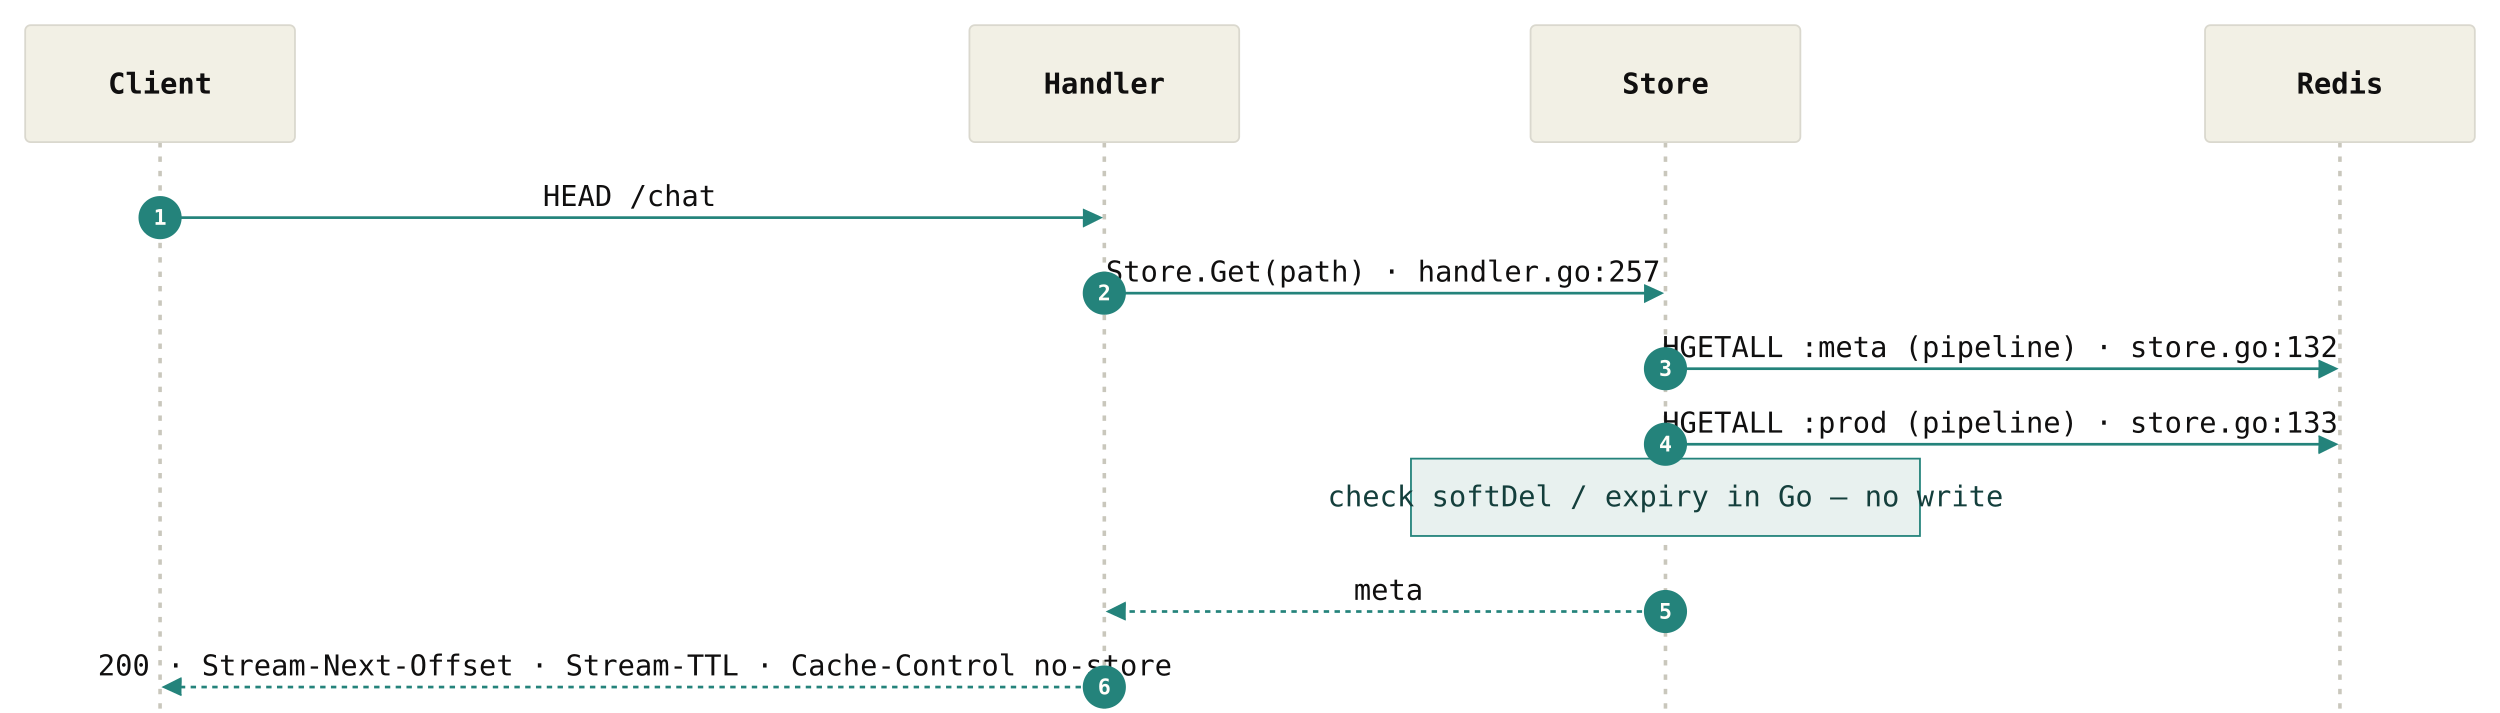
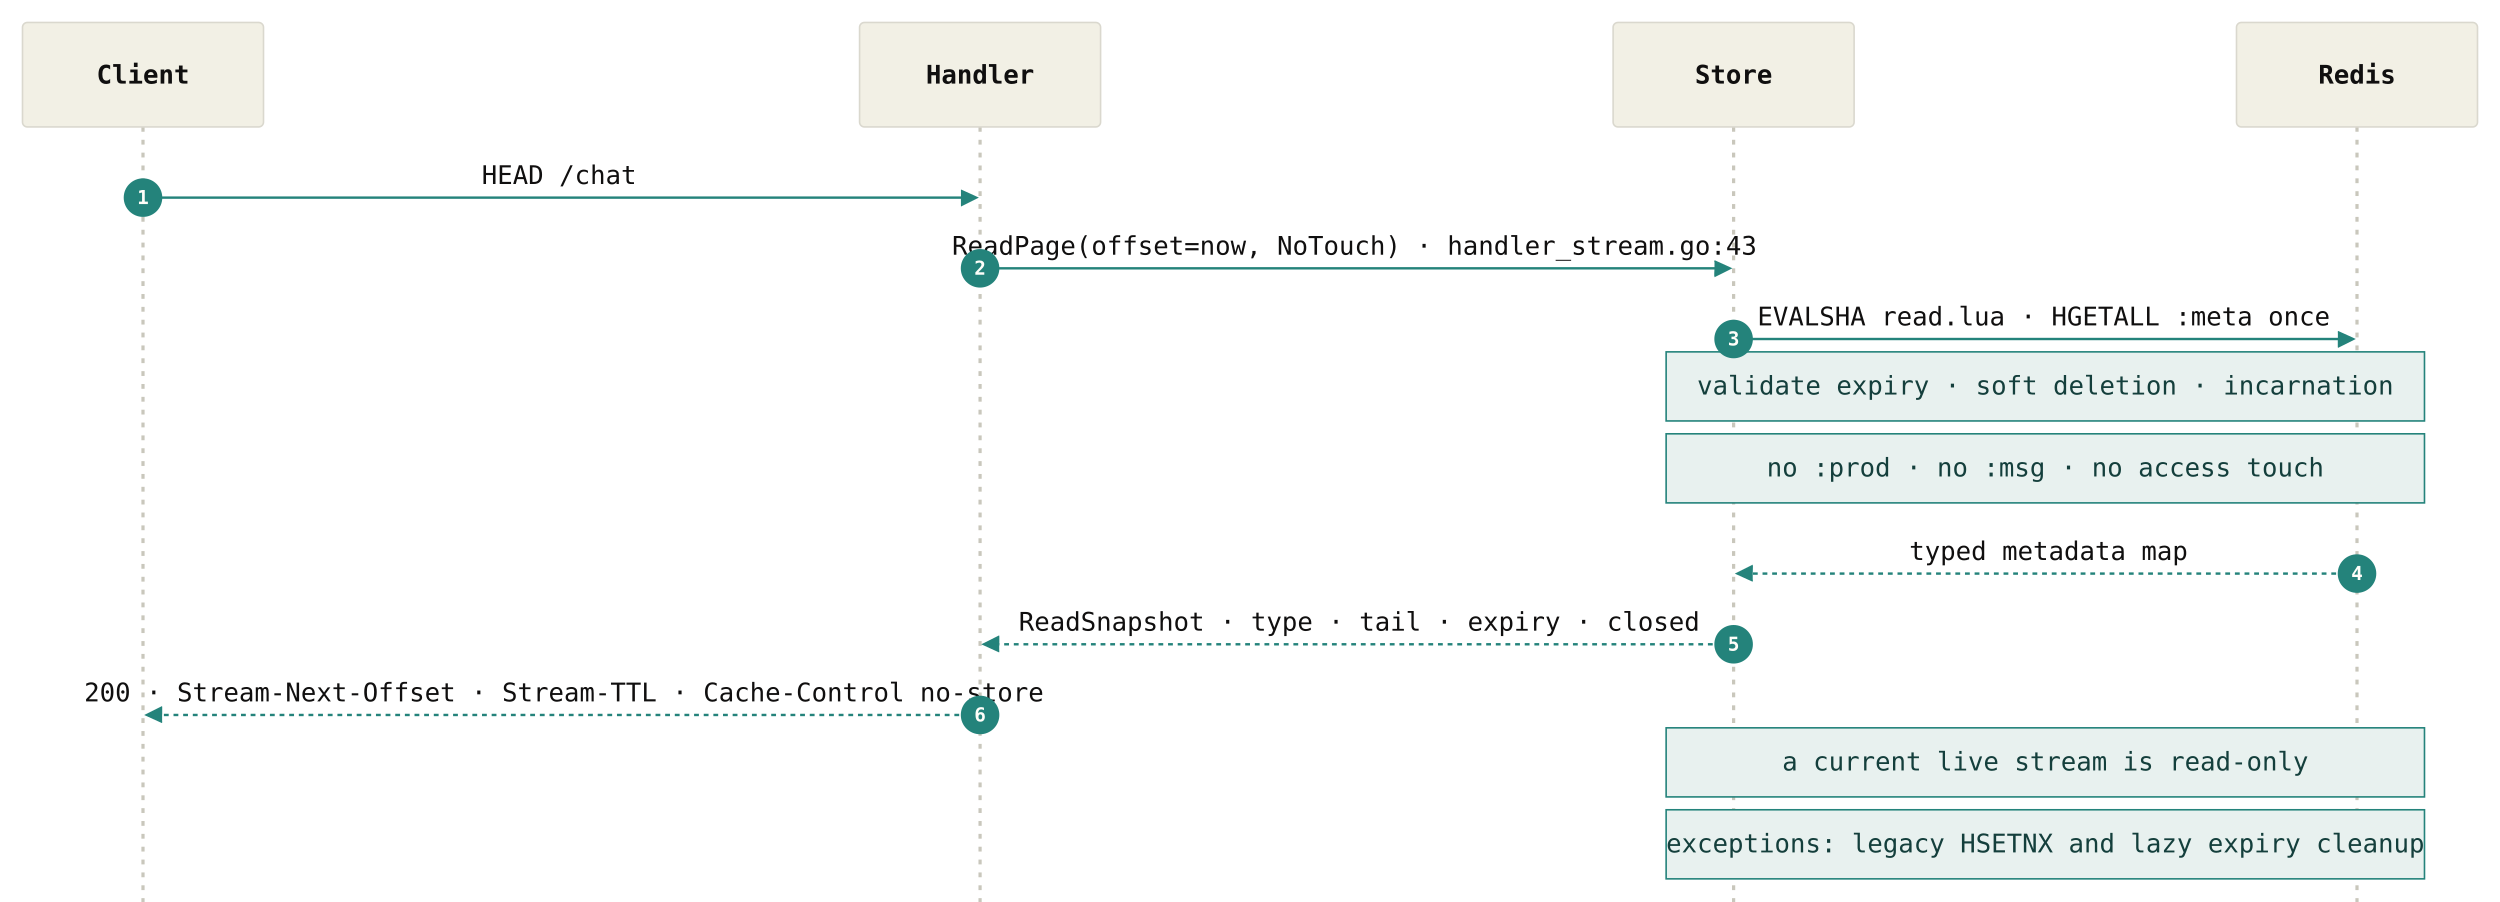
- <svg xmlns="http://www.w3.org/2000/svg" id="my-svg" width="100%" style="max-width: 1390px; background-color: transparent;" viewBox="-14 -14 1390 396" role="graphics-document document" aria-roledescription="sequence">
+ <svg xmlns="http://www.w3.org/2000/svg" id="my-svg" width="100%" style="max-width: 1556px; background-color: transparent;" viewBox="-14 -14 1556 561" role="graphics-document document" aria-roledescription="sequence">
  <g>
-     <line id="actor3" x1="1287" y1="65" x2="1287" y2="2000" class="actor-line 200" stroke-width="0.5px" stroke="#999" name="R" data-et="life-line" data-id="R" />
+     <line id="actor3" x1="1453" y1="65" x2="1453" y2="2000" class="actor-line 200" stroke-width="0.5px" stroke="#999" name="R" data-et="life-line" data-id="R" />
    <g id="root-3" data-et="participant" data-type="participant" data-id="R">
-       <rect x="1212" y="0" fill="#eaeaea" stroke="#666" width="150" height="65" name="R" rx="3" ry="3" class="actor actor-top" />
-       <text x="1287" y="32.5" dominant-baseline="central" alignment-baseline="central" class="actor actor-box" style="text-anchor: middle; font-size: 16px; font-weight: 700;">
-         <tspan x="1287" dy="0">Redis</tspan>
+       <rect x="1378" y="0" fill="#eaeaea" stroke="#666" width="150" height="65" name="R" rx="3" ry="3" class="actor actor-top" />
+       <text x="1453" y="32.5" dominant-baseline="central" alignment-baseline="central" class="actor actor-box" style="text-anchor: middle; font-size: 16px; font-weight: 700;">
+         <tspan x="1453" dy="0">Redis</tspan>
      </text>
    </g>
  </g>
  <g>
-     <line id="actor2" x1="912" y1="65" x2="912" y2="2000" class="actor-line 200" stroke-width="0.5px" stroke="#999" name="S" data-et="life-line" data-id="S" />
+     <line id="actor2" x1="1065" y1="65" x2="1065" y2="2000" class="actor-line 200" stroke-width="0.5px" stroke="#999" name="S" data-et="life-line" data-id="S" />
    <g id="root-2" data-et="participant" data-type="participant" data-id="S">
-       <rect x="837" y="0" fill="#eaeaea" stroke="#666" width="150" height="65" name="S" rx="3" ry="3" class="actor actor-top" />
-       <text x="912" y="32.5" dominant-baseline="central" alignment-baseline="central" class="actor actor-box" style="text-anchor: middle; font-size: 16px; font-weight: 700;">
-         <tspan x="912" dy="0">Store</tspan>
+       <rect x="990" y="0" fill="#eaeaea" stroke="#666" width="150" height="65" name="S" rx="3" ry="3" class="actor actor-top" />
+       <text x="1065" y="32.5" dominant-baseline="central" alignment-baseline="central" class="actor actor-box" style="text-anchor: middle; font-size: 16px; font-weight: 700;">
+         <tspan x="1065" dy="0">Store</tspan>
      </text>
    </g>
  </g>
  <g>
-     <line id="actor1" x1="600" y1="65" x2="600" y2="2000" class="actor-line 200" stroke-width="0.5px" stroke="#999" name="H" data-et="life-line" data-id="H" />
+     <line id="actor1" x1="596" y1="65" x2="596" y2="2000" class="actor-line 200" stroke-width="0.5px" stroke="#999" name="H" data-et="life-line" data-id="H" />
    <g id="root-1" data-et="participant" data-type="participant" data-id="H">
-       <rect x="525" y="0" fill="#eaeaea" stroke="#666" width="150" height="65" name="H" rx="3" ry="3" class="actor actor-top" />
-       <text x="600" y="32.5" dominant-baseline="central" alignment-baseline="central" class="actor actor-box" style="text-anchor: middle; font-size: 16px; font-weight: 700;">
-         <tspan x="600" dy="0">Handler</tspan>
+       <rect x="521" y="0" fill="#eaeaea" stroke="#666" width="150" height="65" name="H" rx="3" ry="3" class="actor actor-top" />
+       <text x="596" y="32.5" dominant-baseline="central" alignment-baseline="central" class="actor actor-box" style="text-anchor: middle; font-size: 16px; font-weight: 700;">
+         <tspan x="596" dy="0">Handler</tspan>
      </text>
    </g>
  </g>
  <g>
    <line id="actor0" x1="75" y1="65" x2="75" y2="2000" class="actor-line 200" stroke-width="0.5px" stroke="#999" name="C" data-et="life-line" data-id="C" />
    <g id="root-0" data-et="participant" data-type="participant" data-id="C">
      <rect x="0" y="0" fill="#eaeaea" stroke="#666" width="150" height="65" name="C" rx="3" ry="3" class="actor actor-top" />
      <text x="75" y="32.5" dominant-baseline="central" alignment-baseline="central" class="actor actor-box" style="text-anchor: middle; font-size: 16px; font-weight: 700;">
        <tspan x="75" dy="0">Client</tspan>
      </text>
    </g>
  </g>
-   <style>#my-svg{font-family:JetBrains Mono,ui-monospace,Menlo,monospace;font-size:13px;fill:#100F0F;}@keyframes edge-animation-frame{from{stroke-dashoffset:0;}}@keyframes dash{to{stroke-dashoffset:0;}}#my-svg .edge-animation-slow{stroke-dasharray:9,5!important;stroke-dashoffset:900;animation:dash 50s linear infinite;stroke-linecap:round;}#my-svg .edge-animation-fast{stroke-dasharray:9,5!important;stroke-dashoffset:900;animation:dash 20s linear infinite;stroke-linecap:round;}#my-svg .error-icon{fill:hsl(230.769, 33.333%, 97.353%);}#my-svg .error-text{fill:rgb(9, 8.308, 4.5);stroke:rgb(9, 8.308, 4.5);}#my-svg .edge-thickness-normal{stroke-width:1px;}#my-svg .edge-thickness-thick{stroke-width:3.5px;}#my-svg .edge-pattern-solid{stroke-dasharray:0;}#my-svg .edge-thickness-invisible{stroke-width:0;fill:none;}#my-svg .edge-pattern-dashed{stroke-dasharray:3;}#my-svg .edge-pattern-dotted{stroke-dasharray:2;}#my-svg .marker{fill:#24837B;stroke:#24837B;}#my-svg .marker.cross{stroke:#24837B;}#my-svg svg{font-family:JetBrains Mono,ui-monospace,Menlo,monospace;font-size:13px;}#my-svg p{margin:0;}#my-svg .actor{stroke:#DAD8CE;fill:#F2F0E5;stroke-width:1;}#my-svg rect.actor.outer-path[data-look="neo"]{filter:drop-shadow( 1px 2px 2px rgba(185,185,185,1));}#my-svg rect.note[data-look="neo"]{stroke:#24837B;fill:#E8F1EF;filter:drop-shadow( 1px 2px 2px rgba(185,185,185,1));}#my-svg text.actor&gt;tspan{fill:#100F0F;stroke:none;}#my-svg .actor-line{stroke:#C9C7BC;}#my-svg .innerArc{stroke-width:1.5;stroke-dasharray:none;}#my-svg .messageLine0{stroke-width:1.5;stroke-dasharray:none;stroke:#24837B;}#my-svg .messageLine1{stroke-width:1.5;stroke-dasharray:2,2;stroke:#24837B;}#my-svg [id$="-arrowhead"] path{fill:#24837B;stroke:#24837B;}#my-svg .sequenceNumber{fill:#FFFEF9;}#my-svg [id$="-sequencenumber"]{fill:#24837B;}#my-svg [id$="-crosshead"] path{fill:#24837B;stroke:#24837B;}#my-svg .messageText{fill:#100F0F;stroke:none;}#my-svg .labelBox{stroke:#DAD8CE;fill:#F2F0E5;filter:none;}#my-svg .labelText,#my-svg .labelText&gt;tspan{fill:#100F0F;stroke:none;}#my-svg .loopText,#my-svg .loopText&gt;tspan{fill:#6F6E69;stroke:none;}#my-svg .sectionTitle,#my-svg .sectionTitle&gt;tspan{fill:#6F6E69;stroke:none;}#my-svg .loopLine{stroke-width:2px;stroke-dasharray:2,2;stroke:#DAD8CE;fill:#DAD8CE;}#my-svg .note{stroke:#24837B;fill:#E8F1EF;}#my-svg .noteText,#my-svg .noteText&gt;tspan{fill:#143F3C;stroke:none;font-weight:normal;}#my-svg .activation0{fill:#E8F1EF;stroke:#24837B;}#my-svg .activation1{fill:#E8F1EF;stroke:#24837B;}#my-svg .activation2{fill:#E8F1EF;stroke:#24837B;}#my-svg .actorPopupMenu{position:absolute;}#my-svg .actorPopupMenuPanel{position:absolute;fill:#F2F0E5;box-shadow:0px 8px 16px 0px rgba(0,0,0,0.2);filter:drop-shadow(3px 5px 2px rgb(0 0 0 / 0.4));}#my-svg .actor-man circle,#my-svg line{fill:#F2F0E5;stroke-width:2px;}#my-svg g rect.rect{filter:drop-shadow( 1px 2px 2px rgba(185,185,185,1));stroke:#DAD8CE;}#my-svg .node .neo-node{stroke:#DAD8CE;}#my-svg [data-look="neo"].node rect,#my-svg [data-look="neo"].cluster rect,#my-svg [data-look="neo"].node polygon{stroke:url(#my-svg-gradient);filter:drop-shadow( 1px 2px 2px rgba(185,185,185,1));}#my-svg [data-look="neo"].node path{stroke:url(#my-svg-gradient);stroke-width:1px;}#my-svg [data-look="neo"].node .outer-path{filter:drop-shadow( 1px 2px 2px rgba(185,185,185,1));}#my-svg [data-look="neo"].node .neo-line path{stroke:#DAD8CE;filter:none;}#my-svg [data-look="neo"].node circle{stroke:url(#my-svg-gradient);filter:drop-shadow( 1px 2px 2px rgba(185,185,185,1));}#my-svg [data-look="neo"].node circle .state-start{fill:#000000;}#my-svg [data-look="neo"].icon-shape .icon{fill:url(#my-svg-gradient);filter:drop-shadow( 1px 2px 2px rgba(185,185,185,1));}#my-svg [data-look="neo"].icon-shape .icon-neo path{stroke:url(#my-svg-gradient);filter:drop-shadow( 1px 2px 2px rgba(185,185,185,1));}#my-svg :root{--mermaid-font-family:"trebuchet ms",verdana,arial,sans-serif;}</style>
+   <style>#my-svg{font-family:JetBrains Mono,ui-monospace,Menlo,monospace;font-size:13px;fill:#100F0F;}@keyframes edge-animation-frame{from{stroke-dashoffset:0;}}@keyframes dash{to{stroke-dashoffset:0;}}#my-svg .edge-animation-slow{stroke-dasharray:9,5!important;stroke-dashoffset:900;animation:dash 50s linear infinite;stroke-linecap:round;}#my-svg .edge-animation-fast{stroke-dasharray:9,5!important;stroke-dashoffset:900;animation:dash 20s linear infinite;stroke-linecap:round;}#my-svg .error-icon{fill:hsl(230.769, 33.333%, 97.353%);}#my-svg .error-text{fill:rgb(9, 8.308, 4.5);stroke:rgb(9, 8.308, 4.5);}#my-svg .edge-thickness-normal{stroke-width:1px;}#my-svg .edge-thickness-thick{stroke-width:3.5px;}#my-svg .edge-pattern-solid{stroke-dasharray:0;}#my-svg .edge-thickness-invisible{stroke-width:0;fill:none;}#my-svg .edge-pattern-dashed{stroke-dasharray:3;}#my-svg .edge-pattern-dotted{stroke-dasharray:2;}#my-svg .marker{fill:#24837B;stroke:#24837B;}#my-svg .marker.cross{stroke:#24837B;}#my-svg svg{font-family:JetBrains Mono,ui-monospace,Menlo,monospace;font-size:13px;}#my-svg p{margin:0;}#my-svg .actor{stroke:#DAD8CE;fill:#F2F0E5;stroke-width:1;}#my-svg rect.actor.outer-path[data-look="neo"]{filter:drop-shadow( 1px 2px 2px rgba(185,185,185,1));}#my-svg rect.note[data-look="neo"]{stroke:#24837B;fill:#E8F1EF;filter:drop-shadow( 1px 2px 2px rgba(185,185,185,1));}#my-svg text.actor&gt;tspan{fill:#100F0F;stroke:none;}#my-svg .actor-line{stroke:#C9C7BC;}#my-svg .innerArc{stroke-width:1.5;stroke-dasharray:none;}#my-svg .messageLine0{stroke-width:1.5;stroke-dasharray:none;stroke:#24837B;}#my-svg .messageLine1{stroke-width:1.5;stroke-dasharray:2,2;stroke:#24837B;}#my-svg [id$="-arrowhead"] path{fill:#24837B;stroke:#24837B;}#my-svg .sequenceNumber{fill:#FFFEF9;}#my-svg [id$="-sequencenumber"]{fill:#24837B;}#my-svg [id$="-crosshead"] path{fill:#24837B;stroke:#24837B;}#my-svg .messageText{fill:#100F0F;stroke:none;}#my-svg .labelBox{stroke:#DAD8CE;fill:#F2F0E5;filter:none;}#my-svg .labelText,#my-svg .labelText&gt;tspan{fill:#100F0F;stroke:none;}#my-svg .loopText,#my-svg .loopText&gt;tspan{fill:#6F6E69;stroke:none;}#my-svg .sectionTitle,#my-svg .sectionTitle&gt;tspan{fill:#6F6E69;stroke:none;}#my-svg .loopLine{stroke-width:2px;stroke-dasharray:2,2;stroke:#DAD8CE;fill:#DAD8CE;}#my-svg .note{stroke:#24837B;fill:#E8F1EF;}#my-svg .noteText,#my-svg .noteText&gt;tspan{fill:#143F3C;stroke:none;font-weight:normal;}#my-svg .activation0{fill:#E8F1EF;stroke:#24837B;}#my-svg .activation1{fill:#E8F1EF;stroke:#24837B;}#my-svg .activation2{fill:#E8F1EF;stroke:#24837B;}#my-svg .actorPopupMenu{position:absolute;}#my-svg .actorPopupMenuPanel{position:absolute;fill:#F2F0E5;box-shadow:0px 8px 16px 0px rgba(0,0,0,0.2);filter:drop-shadow(3px 5px 2px rgb(0 0 0 / 0.4));}#my-svg .actor-man circle,#my-svg line{fill:#F2F0E5;stroke-width:2px;}#my-svg g rect.rect{filter:drop-shadow( 1px 2px 2px rgba(185,185,185,1));stroke:#DAD8CE;}#my-svg .node .neo-node{stroke:#DAD8CE;}#my-svg [data-look="neo"].node rect,#my-svg [data-look="neo"].cluster rect,#my-svg [data-look="neo"].node polygon{stroke:url(#my-svg-gradient);filter:drop-shadow( 1px 2px 2px rgba(185,185,185,1));}#my-svg [data-look="neo"].swimlane.cluster rect{filter:none;}#my-svg [data-look="neo"].node path{stroke:url(#my-svg-gradient);stroke-width:1px;}#my-svg [data-look="neo"].node .outer-path{filter:drop-shadow( 1px 2px 2px rgba(185,185,185,1));}#my-svg [data-look="neo"].node .neo-line path{stroke:#DAD8CE;filter:none;}#my-svg [data-look="neo"].node circle{stroke:url(#my-svg-gradient);filter:drop-shadow( 1px 2px 2px rgba(185,185,185,1));}#my-svg [data-look="neo"].node circle .state-start{fill:#000000;}#my-svg [data-look="neo"].icon-shape .icon{fill:url(#my-svg-gradient);filter:drop-shadow( 1px 2px 2px rgba(185,185,185,1));}#my-svg [data-look="neo"].icon-shape .icon-neo path{stroke:url(#my-svg-gradient);filter:drop-shadow( 1px 2px 2px rgba(185,185,185,1));}#my-svg :root{--mermaid-font-family:"trebuchet ms",verdana,arial,sans-serif;}</style>
  <g />
  <defs>
    <symbol id="my-svg-computer" width="24" height="24">
      <path transform="scale(.5)" d="M2 2v13h20v-13h-20zm18 11h-16v-9h16v9zm-10.228 6l.466-1h3.524l.467 1h-4.457zm14.228 3h-24l2-6h2.104l-1.33 4h18.45l-1.297-4h2.073l2 6zm-5-10h-14v-7h14v7z" />
    </symbol>
  </defs>
  <defs>
    <symbol id="my-svg-database" fill-rule="evenodd" clip-rule="evenodd">
      <path transform="scale(.5)" d="M12.258.001l.256.004.255.005.253.008.251.01.249.012.247.015.246.016.242.019.241.02.239.023.236.024.233.027.231.028.229.031.225.032.223.034.22.036.217.038.214.04.211.041.208.043.205.045.201.046.198.048.194.05.191.051.187.053.183.054.18.056.175.057.172.059.168.06.163.061.16.063.155.064.15.066.074.033.073.033.071.034.07.034.069.035.068.035.067.035.066.035.064.036.064.036.062.036.06.036.06.037.058.037.058.037.055.038.055.038.053.038.052.038.051.039.05.039.048.039.047.039.045.04.044.04.043.04.041.04.04.041.039.041.037.041.036.041.034.041.033.042.032.042.03.042.029.042.027.042.026.043.024.043.023.043.021.043.02.043.018.044.017.043.015.044.013.044.012.044.011.045.009.044.007.045.006.045.004.045.002.045.001.045v17l-.001.045-.002.045-.004.045-.006.045-.007.045-.009.044-.011.045-.012.044-.013.044-.015.044-.017.043-.018.044-.02.043-.021.043-.023.043-.024.043-.026.043-.027.042-.029.042-.03.042-.032.042-.033.042-.034.041-.036.041-.037.041-.039.041-.04.041-.041.04-.043.04-.044.04-.045.04-.047.039-.048.039-.05.039-.051.039-.052.038-.053.038-.055.038-.055.038-.058.037-.058.037-.06.037-.06.036-.062.036-.064.036-.064.036-.066.035-.067.035-.068.035-.069.035-.07.034-.071.034-.073.033-.074.033-.15.066-.155.064-.16.063-.163.061-.168.06-.172.059-.175.057-.18.056-.183.054-.187.053-.191.051-.194.05-.198.048-.201.046-.205.045-.208.043-.211.041-.214.04-.217.038-.22.036-.223.034-.225.032-.229.031-.231.028-.233.027-.236.024-.239.023-.241.02-.242.019-.246.016-.247.015-.249.012-.251.01-.253.008-.255.005-.256.004-.258.001-.258-.001-.256-.004-.255-.005-.253-.008-.251-.01-.249-.012-.247-.015-.245-.016-.243-.019-.241-.02-.238-.023-.236-.024-.234-.027-.231-.028-.228-.031-.226-.032-.223-.034-.22-.036-.217-.038-.214-.04-.211-.041-.208-.043-.204-.045-.201-.046-.198-.048-.195-.05-.19-.051-.187-.053-.184-.054-.179-.056-.176-.057-.172-.059-.167-.06-.164-.061-.159-.063-.155-.064-.151-.066-.074-.033-.072-.033-.072-.034-.07-.034-.069-.035-.068-.035-.067-.035-.066-.035-.064-.036-.063-.036-.062-.036-.061-.036-.06-.037-.058-.037-.057-.037-.056-.038-.055-.038-.053-.038-.052-.038-.051-.039-.049-.039-.049-.039-.046-.039-.046-.04-.044-.04-.043-.04-.041-.04-.04-.041-.039-.041-.037-.041-.036-.041-.034-.041-.033-.042-.032-.042-.03-.042-.029-.042-.027-.042-.026-.043-.024-.043-.023-.043-.021-.043-.02-.043-.018-.044-.017-.043-.015-.044-.013-.044-.012-.044-.011-.045-.009-.044-.007-.045-.006-.045-.004-.045-.002-.045-.001-.045v-17l.001-.045.002-.045.004-.045.006-.045.007-.045.009-.044.011-.045.012-.044.013-.044.015-.044.017-.043.018-.044.02-.043.021-.043.023-.043.024-.043.026-.043.027-.042.029-.042.03-.042.032-.042.033-.042.034-.041.036-.041.037-.041.039-.041.04-.041.041-.04.043-.04.044-.04.046-.04.046-.039.049-.039.049-.039.051-.039.052-.038.053-.038.055-.038.056-.038.057-.037.058-.037.06-.037.061-.036.062-.036.063-.036.064-.036.066-.035.067-.035.068-.035.069-.035.07-.034.072-.034.072-.033.074-.033.151-.066.155-.064.159-.063.164-.061.167-.06.172-.059.176-.057.179-.056.184-.054.187-.053.19-.051.195-.05.198-.048.201-.046.204-.045.208-.043.211-.041.214-.04.217-.038.22-.036.223-.034.226-.032.228-.031.231-.028.234-.027.236-.024.238-.023.241-.02.243-.019.245-.016.247-.015.249-.012.251-.01.253-.008.255-.005.256-.004.258-.001.258.001zm-9.258 20.499v.01l.001.021.003.021.004.022.005.021.006.022.007.022.009.023.01.022.011.023.012.023.013.023.015.023.016.024.017.023.018.024.019.024.021.024.022.025.023.024.024.025.052.049.056.05.061.051.066.051.07.051.075.051.079.052.084.052.088.052.092.052.097.052.102.051.105.052.11.052.114.051.119.051.123.051.127.05.131.05.135.05.139.048.144.049.147.047.152.047.155.047.16.045.163.045.167.043.171.043.176.041.178.041.183.039.187.039.19.037.194.035.197.035.202.033.204.031.209.03.212.029.216.027.219.025.222.024.226.021.23.02.233.018.236.016.24.015.243.012.246.01.249.008.253.005.256.004.259.001.26-.001.257-.004.254-.005.25-.008.247-.011.244-.012.241-.014.237-.016.233-.018.231-.021.226-.021.224-.024.22-.026.216-.027.212-.028.21-.031.205-.031.202-.034.198-.034.194-.036.191-.037.187-.039.183-.04.179-.04.175-.042.172-.043.168-.044.163-.045.16-.046.155-.046.152-.047.148-.048.143-.049.139-.049.136-.05.131-.05.126-.05.123-.051.118-.052.114-.051.11-.052.106-.052.101-.052.096-.052.092-.052.088-.053.083-.051.079-.052.074-.052.07-.051.065-.051.06-.051.056-.05.051-.05.023-.024.023-.025.021-.024.02-.024.019-.024.018-.024.017-.024.015-.023.014-.024.013-.023.012-.023.01-.023.01-.022.008-.022.006-.022.006-.022.004-.022.004-.021.001-.021.001-.021v-4.127l-.077.055-.08.053-.083.054-.085.053-.087.052-.09.052-.093.051-.095.05-.097.05-.1.049-.102.049-.105.048-.106.047-.109.047-.111.046-.114.045-.115.045-.118.044-.12.043-.122.042-.124.042-.126.041-.128.04-.13.04-.132.038-.134.038-.135.037-.138.037-.139.035-.142.035-.143.034-.144.033-.147.032-.148.031-.15.03-.151.03-.153.029-.154.027-.156.027-.158.026-.159.025-.161.024-.162.023-.163.022-.165.021-.166.02-.167.019-.169.018-.169.017-.171.016-.173.015-.173.014-.175.013-.175.012-.177.011-.178.01-.179.008-.179.008-.181.006-.182.005-.182.004-.184.003-.184.002h-.37l-.184-.002-.184-.003-.182-.004-.182-.005-.181-.006-.179-.008-.179-.008-.178-.01-.176-.011-.176-.012-.175-.013-.173-.014-.172-.015-.171-.016-.17-.017-.169-.018-.167-.019-.166-.02-.165-.021-.163-.022-.162-.023-.161-.024-.159-.025-.157-.026-.156-.027-.155-.027-.153-.029-.151-.03-.15-.03-.148-.031-.146-.032-.145-.033-.143-.034-.141-.035-.14-.035-.137-.037-.136-.037-.134-.038-.132-.038-.13-.04-.128-.04-.126-.041-.124-.042-.122-.042-.12-.044-.117-.043-.116-.045-.113-.045-.112-.046-.109-.047-.106-.047-.105-.048-.102-.049-.1-.049-.097-.05-.095-.05-.093-.052-.09-.051-.087-.052-.085-.053-.083-.054-.08-.054-.077-.054v4.127zm0-5.654v.011l.001.021.003.021.004.021.005.022.006.022.007.022.009.022.01.022.011.023.012.023.013.023.015.024.016.023.017.024.018.024.019.024.021.024.022.024.023.025.024.024.052.05.056.05.061.05.066.051.07.051.075.052.079.051.084.052.088.052.092.052.097.052.102.052.105.052.11.051.114.051.119.052.123.05.127.051.131.05.135.049.139.049.144.048.147.048.152.047.155.046.16.045.163.045.167.044.171.042.176.042.178.04.183.04.187.038.19.037.194.036.197.034.202.033.204.032.209.03.212.028.216.027.219.025.222.024.226.022.23.02.233.018.236.016.24.014.243.012.246.01.249.008.253.006.256.003.259.001.26-.001.257-.003.254-.006.25-.008.247-.01.244-.012.241-.015.237-.016.233-.018.231-.02.226-.022.224-.024.22-.025.216-.027.212-.029.21-.03.205-.032.202-.033.198-.035.194-.036.191-.037.187-.039.183-.039.179-.041.175-.042.172-.043.168-.044.163-.045.16-.045.155-.047.152-.047.148-.048.143-.048.139-.05.136-.049.131-.05.126-.051.123-.051.118-.051.114-.052.11-.052.106-.052.101-.052.096-.052.092-.052.088-.052.083-.052.079-.052.074-.051.07-.052.065-.051.06-.05.056-.051.051-.049.023-.025.023-.024.021-.025.02-.024.019-.024.018-.024.017-.024.015-.023.014-.023.013-.024.012-.022.01-.023.01-.023.008-.022.006-.022.006-.022.004-.021.004-.022.001-.021.001-.021v-4.139l-.077.054-.08.054-.083.054-.085.052-.087.053-.09.051-.093.051-.095.051-.097.05-.1.049-.102.049-.105.048-.106.047-.109.047-.111.046-.114.045-.115.044-.118.044-.12.044-.122.042-.124.042-.126.041-.128.04-.13.039-.132.039-.134.038-.135.037-.138.036-.139.036-.142.035-.143.033-.144.033-.147.033-.148.031-.15.03-.151.03-.153.028-.154.028-.156.027-.158.026-.159.025-.161.024-.162.023-.163.022-.165.021-.166.02-.167.019-.169.018-.169.017-.171.016-.173.015-.173.014-.175.013-.175.012-.177.011-.178.009-.179.009-.179.007-.181.007-.182.005-.182.004-.184.003-.184.002h-.37l-.184-.002-.184-.003-.182-.004-.182-.005-.181-.007-.179-.007-.179-.009-.178-.009-.176-.011-.176-.012-.175-.013-.173-.014-.172-.015-.171-.016-.17-.017-.169-.018-.167-.019-.166-.02-.165-.021-.163-.022-.162-.023-.161-.024-.159-.025-.157-.026-.156-.027-.155-.028-.153-.028-.151-.03-.15-.03-.148-.031-.146-.033-.145-.033-.143-.033-.141-.035-.14-.036-.137-.036-.136-.037-.134-.038-.132-.039-.13-.039-.128-.04-.126-.041-.124-.042-.122-.043-.12-.043-.117-.044-.116-.044-.113-.046-.112-.046-.109-.046-.106-.047-.105-.048-.102-.049-.1-.049-.097-.05-.095-.051-.093-.051-.09-.051-.087-.053-.085-.052-.083-.054-.08-.054-.077-.054v4.139zm0-5.666v.011l.001.02.003.022.004.021.005.022.006.021.007.022.009.023.01.022.011.023.012.023.013.023.015.023.016.024.017.024.018.023.019.024.021.025.022.024.023.024.024.025.052.05.056.05.061.05.066.051.07.051.075.052.079.051.084.052.088.052.092.052.097.052.102.052.105.051.11.052.114.051.119.051.123.051.127.05.131.05.135.05.139.049.144.048.147.048.152.047.155.046.16.045.163.045.167.043.171.043.176.042.178.04.183.04.187.038.19.037.194.036.197.034.202.033.204.032.209.03.212.028.216.027.219.025.222.024.226.021.23.02.233.018.236.017.24.014.243.012.246.01.249.008.253.006.256.003.259.001.26-.001.257-.003.254-.006.25-.008.247-.01.244-.013.241-.014.237-.016.233-.018.231-.02.226-.022.224-.024.22-.025.216-.027.212-.029.21-.03.205-.032.202-.033.198-.035.194-.036.191-.037.187-.039.183-.039.179-.041.175-.042.172-.043.168-.044.163-.045.16-.045.155-.047.152-.047.148-.048.143-.049.139-.049.136-.049.131-.051.126-.05.123-.051.118-.052.114-.051.11-.052.106-.052.101-.052.096-.052.092-.052.088-.052.083-.052.079-.052.074-.052.07-.051.065-.051.06-.051.056-.05.051-.049.023-.025.023-.025.021-.024.02-.024.019-.024.018-.024.017-.024.015-.023.014-.024.013-.023.012-.023.01-.022.01-.023.008-.022.006-.022.006-.022.004-.022.004-.021.001-.021.001-.021v-4.153l-.077.054-.08.054-.083.053-.085.053-.087.053-.09.051-.093.051-.095.051-.097.05-.1.049-.102.048-.105.048-.106.048-.109.046-.111.046-.114.046-.115.044-.118.044-.12.043-.122.043-.124.042-.126.041-.128.04-.13.039-.132.039-.134.038-.135.037-.138.036-.139.036-.142.034-.143.034-.144.033-.147.032-.148.032-.15.03-.151.03-.153.028-.154.028-.156.027-.158.026-.159.024-.161.024-.162.023-.163.023-.165.021-.166.02-.167.019-.169.018-.169.017-.171.016-.173.015-.173.014-.175.013-.175.012-.177.01-.178.01-.179.009-.179.007-.181.006-.182.006-.182.004-.184.003-.184.001-.185.001-.185-.001-.184-.001-.184-.003-.182-.004-.182-.006-.181-.006-.179-.007-.179-.009-.178-.01-.176-.01-.176-.012-.175-.013-.173-.014-.172-.015-.171-.016-.17-.017-.169-.018-.167-.019-.166-.02-.165-.021-.163-.023-.162-.023-.161-.024-.159-.024-.157-.026-.156-.027-.155-.028-.153-.028-.151-.03-.15-.03-.148-.032-.146-.032-.145-.033-.143-.034-.141-.034-.14-.036-.137-.036-.136-.037-.134-.038-.132-.039-.13-.039-.128-.041-.126-.041-.124-.041-.122-.043-.12-.043-.117-.044-.116-.044-.113-.046-.112-.046-.109-.046-.106-.048-.105-.048-.102-.048-.1-.05-.097-.049-.095-.051-.093-.051-.09-.052-.087-.052-.085-.053-.083-.053-.08-.054-.077-.054v4.153zm8.74-8.179l-.257.004-.254.005-.25.008-.247.011-.244.012-.241.014-.237.016-.233.018-.231.021-.226.022-.224.023-.22.026-.216.027-.212.028-.21.031-.205.032-.202.033-.198.034-.194.036-.191.038-.187.038-.183.04-.179.041-.175.042-.172.043-.168.043-.163.045-.16.046-.155.046-.152.048-.148.048-.143.048-.139.049-.136.05-.131.05-.126.051-.123.051-.118.051-.114.052-.11.052-.106.052-.101.052-.096.052-.092.052-.088.052-.083.052-.079.052-.074.051-.07.052-.065.051-.06.05-.056.05-.051.05-.023.025-.023.024-.021.024-.02.025-.019.024-.018.024-.017.023-.015.024-.014.023-.013.023-.012.023-.01.023-.01.022-.008.022-.006.023-.006.021-.004.022-.004.021-.001.021-.001.021.001.021.001.021.004.021.004.022.006.021.006.023.008.022.01.022.01.023.012.023.013.023.014.023.015.024.017.023.018.024.019.024.02.025.021.024.023.024.023.025.051.05.056.05.06.05.065.051.07.052.074.051.079.052.083.052.088.052.092.052.096.052.101.052.106.052.11.052.114.052.118.051.123.051.126.051.131.05.136.05.139.049.143.048.148.048.152.048.155.046.16.046.163.045.168.043.172.043.175.042.179.041.183.04.187.038.191.038.194.036.198.034.202.033.205.032.21.031.212.028.216.027.22.026.224.023.226.022.231.021.233.018.237.016.241.014.244.012.247.011.25.008.254.005.257.004.26.001.26-.001.257-.004.254-.005.25-.008.247-.011.244-.012.241-.014.237-.016.233-.018.231-.021.226-.022.224-.023.22-.026.216-.027.212-.028.21-.031.205-.032.202-.033.198-.034.194-.036.191-.038.187-.038.183-.04.179-.041.175-.042.172-.043.168-.043.163-.045.16-.046.155-.046.152-.048.148-.048.143-.048.139-.049.136-.05.131-.05.126-.051.123-.051.118-.051.114-.052.11-.052.106-.052.101-.052.096-.052.092-.052.088-.052.083-.052.079-.052.074-.051.07-.052.065-.051.06-.05.056-.05.051-.05.023-.025.023-.024.021-.024.02-.025.019-.024.018-.024.017-.023.015-.024.014-.023.013-.023.012-.023.01-.023.01-.022.008-.022.006-.023.006-.021.004-.022.004-.021.001-.021.001-.021-.001-.021-.001-.021-.004-.021-.004-.022-.006-.021-.006-.023-.008-.022-.01-.022-.01-.023-.012-.023-.013-.023-.014-.023-.015-.024-.017-.023-.018-.024-.019-.024-.02-.025-.021-.024-.023-.024-.023-.025-.051-.05-.056-.05-.06-.05-.065-.051-.07-.052-.074-.051-.079-.052-.083-.052-.088-.052-.092-.052-.096-.052-.101-.052-.106-.052-.11-.052-.114-.052-.118-.051-.123-.051-.126-.051-.131-.05-.136-.05-.139-.049-.143-.048-.148-.048-.152-.048-.155-.046-.16-.046-.163-.045-.168-.043-.172-.043-.175-.042-.179-.041-.183-.04-.187-.038-.191-.038-.194-.036-.198-.034-.202-.033-.205-.032-.21-.031-.212-.028-.216-.027-.22-.026-.224-.023-.226-.022-.231-.021-.233-.018-.237-.016-.241-.014-.244-.012-.247-.011-.25-.008-.254-.005-.257-.004-.26-.001-.26.001z" />
    </symbol>
  </defs>
  <defs>
    <symbol id="my-svg-clock" width="24" height="24">
      <path transform="scale(.5)" d="M12 2c5.514 0 10 4.486 10 10s-4.486 10-10 10-10-4.486-10-10 4.486-10 10-10zm0-2c-6.627 0-12 5.373-12 12s5.373 12 12 12 12-5.373 12-12-5.373-12-12-12zm5.848 12.459c.202.038.202.333.001.372-1.907.361-6.045 1.111-6.547 1.111-.719 0-1.301-.582-1.301-1.301 0-.512.77-5.447 1.125-7.445.034-.192.312-.181.343.014l.985 6.238 5.394 1.011z" />
    </symbol>
  </defs>
  <defs>
    <marker id="my-svg-arrowhead" refX="7.9" refY="5" markerUnits="userSpaceOnUse" markerWidth="12" markerHeight="12" orient="auto-start-reverse">
      <path d="M -1 0 L 10 5 L 0 10 z" />
    </marker>
  </defs>
  <defs>
    <marker id="my-svg-crosshead" markerWidth="15" markerHeight="8" orient="auto" refX="4" refY="4.5">
      <path fill="none" stroke="#000000" stroke-width="1pt" d="M 1,2 L 6,7 M 6,2 L 1,7" style="stroke-dasharray: 0, 0;" />
    </marker>
  </defs>
  <defs>
    <marker id="my-svg-filled-head" refX="15.5" refY="7" markerWidth="20" markerHeight="28" orient="auto">
      <path d="M 18,7 L9,13 L14,7 L9,1 Z" />
    </marker>
  </defs>
  <defs>
    <marker id="my-svg-sequencenumber" refX="15" refY="15" markerWidth="60" markerHeight="40" orient="auto">
      <circle cx="15" cy="15" r="6" />
    </marker>
  </defs>
  <defs>
    <marker id="my-svg-solidTopArrowHead" refX="7.9" refY="7.25" markerUnits="userSpaceOnUse" markerWidth="12" markerHeight="12" orient="auto-start-reverse">
      <path d="M 0 0 L 10 8 L 0 8 z" />
    </marker>
  </defs>
  <defs>
    <marker id="my-svg-solidBottomArrowHead" refX="7.9" refY="0.75" markerUnits="userSpaceOnUse" markerWidth="12" markerHeight="12" orient="auto-start-reverse">
      <path d="M 0 0 L 10 0 L 0 8 z" />
    </marker>
  </defs>
  <defs>
    <marker id="my-svg-stickTopArrowHead" refX="7.5" refY="7" markerUnits="userSpaceOnUse" markerWidth="12" markerHeight="12" orient="auto-start-reverse">
      <path d="M 0 0 L 7 7" stroke="black" stroke-width="1.5" fill="none" />
    </marker>
  </defs>
  <defs>
    <marker id="my-svg-stickBottomArrowHead" refX="7.5" refY="0" markerUnits="userSpaceOnUse" markerWidth="12" markerHeight="12" orient="auto-start-reverse">
      <path d="M 0 7 L 7 0" stroke="black" stroke-width="1.5" fill="none" />
    </marker>
  </defs>
-   <g data-et="note" data-id="i5">
-     <rect x="770.5" y="241" fill="#EDF2AE" stroke="#666" width="283" height="43" class="note" />
-     <text x="912" y="247" text-anchor="middle" dominant-baseline="middle" alignment-baseline="middle" class="noteText" dy="1em" style="font-size: 16px; font-weight: 400;">
-       <tspan x="912">check softDel / expiry in Go — no write</tspan>
+   <g data-et="note" data-id="i4">
+     <rect x="1023" y="205" fill="#EDF2AE" stroke="#666" width="472" height="43" class="note" />
+     <text x="1259" y="211" text-anchor="middle" dominant-baseline="middle" alignment-baseline="middle" class="noteText" dy="1em" style="font-size: 16px; font-weight: 400;">
+       <tspan x="1259">validate expiry · soft deletion · incarnation</tspan>
    </text>
  </g>
-   <text x="336" y="80" text-anchor="middle" dominant-baseline="middle" alignment-baseline="middle" class="messageText" dy="1em" style="font-size: 16px; font-weight: 400;">HEAD /chat</text>
-   <line x1="82" y1="107" x2="596" y2="107" class="messageLine0" data-et="message" data-id="i1" data-from="C" data-to="H" stroke-width="2" stroke="none" marker-end="url(#my-svg-arrowhead)" style="fill: none;" />
-   <line x1="75" y1="107" x2="75" y2="107" stroke-width="0" marker-start="url(#my-svg-sequencenumber)" />
-   <text x="75" y="111" font-family="sans-serif" font-size="12px" text-anchor="middle" class="sequenceNumber">1</text>
-   <text x="755" y="122" text-anchor="middle" dominant-baseline="middle" alignment-baseline="middle" class="messageText" dy="1em" style="font-size: 16px; font-weight: 400;">Store.Get(path) · handler.go:257</text>
-   <line x1="607" y1="149" x2="908" y2="149" class="messageLine0" data-et="message" data-id="i2" data-from="H" data-to="S" stroke-width="2" stroke="none" marker-end="url(#my-svg-arrowhead)" style="fill: none;" />
-   <line x1="600" y1="149" x2="600" y2="149" stroke-width="0" marker-start="url(#my-svg-sequencenumber)" />
-   <text x="600" y="153" font-family="sans-serif" font-size="12px" text-anchor="middle" class="sequenceNumber">2</text>
-   <text x="1098" y="164" text-anchor="middle" dominant-baseline="middle" alignment-baseline="middle" class="messageText" dy="1em" style="font-size: 16px; font-weight: 400;">HGETALL :meta (pipeline) · store.go:132</text>
-   <line x1="919" y1="191" x2="1283" y2="191" class="messageLine0" data-et="message" data-id="i3" data-from="S" data-to="R" stroke-width="2" stroke="none" marker-end="url(#my-svg-arrowhead)" style="fill: none;" />
-   <line x1="912" y1="191" x2="912" y2="191" stroke-width="0" marker-start="url(#my-svg-sequencenumber)" />
-   <text x="912" y="195" font-family="sans-serif" font-size="12px" text-anchor="middle" class="sequenceNumber">3</text>
-   <text x="1098" y="206" text-anchor="middle" dominant-baseline="middle" alignment-baseline="middle" class="messageText" dy="1em" style="font-size: 16px; font-weight: 400;">HGETALL :prod (pipeline) · store.go:133</text>
-   <line x1="919" y1="233" x2="1283" y2="233" class="messageLine0" data-et="message" data-id="i4" data-from="S" data-to="R" stroke-width="2" stroke="none" marker-end="url(#my-svg-arrowhead)" style="fill: none;" />
-   <line x1="912" y1="233" x2="912" y2="233" stroke-width="0" marker-start="url(#my-svg-sequencenumber)" />
-   <text x="912" y="237" font-family="sans-serif" font-size="12px" text-anchor="middle" class="sequenceNumber">4</text>
-   <text x="758" y="299" text-anchor="middle" dominant-baseline="middle" alignment-baseline="middle" class="messageText" dy="1em" style="font-size: 16px; font-weight: 400;">meta</text>
-   <line x1="917" y1="326" x2="604" y2="326" class="messageLine1" data-et="message" data-id="i6" data-from="S" data-to="H" stroke-width="2" stroke="none" marker-end="url(#my-svg-arrowhead)" style="stroke-dasharray: 3, 3; fill: none;" />
-   <line x1="912" y1="326" x2="912" y2="326" stroke-width="0" marker-start="url(#my-svg-sequencenumber)" />
-   <text x="912" y="330" font-family="sans-serif" font-size="12px" text-anchor="middle" class="sequenceNumber">5</text>
-   <text x="339" y="341" text-anchor="middle" dominant-baseline="middle" alignment-baseline="middle" class="messageText" dy="1em" style="font-size: 16px; font-weight: 400;">200 · Stream-Next-Offset · Stream-TTL · Cache-Control no-store</text>
-   <line x1="605" y1="368" x2="79" y2="368" class="messageLine1" data-et="message" data-id="i7" data-from="H" data-to="C" stroke-width="2" stroke="none" marker-end="url(#my-svg-arrowhead)" style="stroke-dasharray: 3, 3; fill: none;" />
-   <line x1="600" y1="368" x2="600" y2="368" stroke-width="0" marker-start="url(#my-svg-sequencenumber)" />
-   <text x="600" y="372" font-family="sans-serif" font-size="12px" text-anchor="middle" class="sequenceNumber">6</text>
+   <g data-et="note" data-id="i5">
+     <rect x="1023" y="256" fill="#EDF2AE" stroke="#666" width="472" height="43" class="note" />
+     <text x="1259" y="262" text-anchor="middle" dominant-baseline="middle" alignment-baseline="middle" class="noteText" dy="1em" style="font-size: 16px; font-weight: 400;">
+       <tspan x="1259">no :prod · no :msg · no access touch</tspan>
+     </text>
+   </g>
+   <g data-et="note" data-id="i9">
+     <rect x="1023" y="439" fill="#EDF2AE" stroke="#666" width="472" height="43" class="note" />
+     <text x="1259" y="445" text-anchor="middle" dominant-baseline="middle" alignment-baseline="middle" class="noteText" dy="1em" style="font-size: 16px; font-weight: 400;">
+       <tspan x="1259">a current live stream is read-only</tspan>
+     </text>
+   </g>
+   <g data-et="note" data-id="i10">
+     <rect x="1023" y="490" fill="#EDF2AE" stroke="#666" width="472" height="43" class="note" />
+     <text x="1259" y="496" text-anchor="middle" dominant-baseline="middle" alignment-baseline="middle" class="noteText" dy="1em" style="font-size: 16px; font-weight: 400;">
+       <tspan x="1259">exceptions: legacy HSETNX and lazy expiry cleanup</tspan>
+     </text>
+   </g>
+   <text x="334" y="80" text-anchor="middle" dominant-baseline="middle" alignment-baseline="middle" class="messageText" dy="1em" style="font-size: 16px; font-weight: 400;">HEAD /chat</text>
+   <line x1="82" y1="109" x2="592" y2="109" class="messageLine0" data-et="message" data-id="i1" data-from="C" data-to="H" stroke-width="2" stroke="none" marker-end="url(#my-svg-arrowhead)" style="fill: none;" />
+   <line x1="75" y1="109" x2="75" y2="109" stroke-width="0" marker-start="url(#my-svg-sequencenumber)" />
+   <text x="75" y="113" font-family="sans-serif" font-size="12px" text-anchor="middle" class="sequenceNumber">1</text>
+   <text x="829" y="124" text-anchor="middle" dominant-baseline="middle" alignment-baseline="middle" class="messageText" dy="1em" style="font-size: 16px; font-weight: 400;">ReadPage(offset=now, NoTouch) · handler_stream.go:43</text>
+   <line x1="603" y1="153" x2="1061" y2="153" class="messageLine0" data-et="message" data-id="i2" data-from="H" data-to="S" stroke-width="2" stroke="none" marker-end="url(#my-svg-arrowhead)" style="fill: none;" />
+   <line x1="596" y1="153" x2="596" y2="153" stroke-width="0" marker-start="url(#my-svg-sequencenumber)" />
+   <text x="596" y="157" font-family="sans-serif" font-size="12px" text-anchor="middle" class="sequenceNumber">2</text>
+   <text x="1258" y="168" text-anchor="middle" dominant-baseline="middle" alignment-baseline="middle" class="messageText" dy="1em" style="font-size: 16px; font-weight: 400;">EVALSHA read.lua · HGETALL :meta once</text>
+   <line x1="1072" y1="197" x2="1449" y2="197" class="messageLine0" data-et="message" data-id="i3" data-from="S" data-to="R" stroke-width="2" stroke="none" marker-end="url(#my-svg-arrowhead)" style="fill: none;" />
+   <line x1="1065" y1="197" x2="1065" y2="197" stroke-width="0" marker-start="url(#my-svg-sequencenumber)" />
+   <text x="1065" y="201" font-family="sans-serif" font-size="12px" text-anchor="middle" class="sequenceNumber">3</text>
+   <text x="1261" y="314" text-anchor="middle" dominant-baseline="middle" alignment-baseline="middle" class="messageText" dy="1em" style="font-size: 16px; font-weight: 400;">typed metadata map</text>
+   <line x1="1458" y1="343" x2="1069" y2="343" class="messageLine1" data-et="message" data-id="i6" data-from="R" data-to="S" stroke-width="2" stroke="none" marker-end="url(#my-svg-arrowhead)" style="stroke-dasharray: 3, 3; fill: none;" />
+   <line x1="1453" y1="343" x2="1453" y2="343" stroke-width="0" marker-start="url(#my-svg-sequencenumber)" />
+   <text x="1453" y="347" font-family="sans-serif" font-size="12px" text-anchor="middle" class="sequenceNumber">4</text>
+   <text x="832" y="358" text-anchor="middle" dominant-baseline="middle" alignment-baseline="middle" class="messageText" dy="1em" style="font-size: 16px; font-weight: 400;">ReadSnapshot · type · tail · expiry · closed</text>
+   <line x1="1070" y1="387" x2="600" y2="387" class="messageLine1" data-et="message" data-id="i7" data-from="S" data-to="H" stroke-width="2" stroke="none" marker-end="url(#my-svg-arrowhead)" style="stroke-dasharray: 3, 3; fill: none;" />
+   <line x1="1065" y1="387" x2="1065" y2="387" stroke-width="0" marker-start="url(#my-svg-sequencenumber)" />
+   <text x="1065" y="391" font-family="sans-serif" font-size="12px" text-anchor="middle" class="sequenceNumber">5</text>
+   <text x="337" y="402" text-anchor="middle" dominant-baseline="middle" alignment-baseline="middle" class="messageText" dy="1em" style="font-size: 16px; font-weight: 400;">200 · Stream-Next-Offset · Stream-TTL · Cache-Control no-store</text>
+   <line x1="601" y1="431" x2="79" y2="431" class="messageLine1" data-et="message" data-id="i8" data-from="H" data-to="C" stroke-width="2" stroke="none" marker-end="url(#my-svg-arrowhead)" style="stroke-dasharray: 3, 3; fill: none;" />
+   <line x1="596" y1="431" x2="596" y2="431" stroke-width="0" marker-start="url(#my-svg-sequencenumber)" />
+   <text x="596" y="435" font-family="sans-serif" font-size="12px" text-anchor="middle" class="sequenceNumber">6</text>
  <style>


svg { background: transparent; }
text { font-family: "JetBrains Mono", ui-monospace, Menlo, monospace; }
.messageText { fill: #100F0F; font-weight: 500; }
text.actor &gt; tspan { fill: #100F0F; font-weight: 700; }
.actor-line { stroke: #C9C7BC; stroke-dasharray: 3 5; }
rect.actor, rect.actor-top, rect.actor-bottom { fill: #F2F0E5; stroke: #DAD8CE; }
.note { fill: #E8F1EF; stroke: #24837B; }
.noteText, .noteText &gt; tspan { fill: #143F3C; font-weight: 500; }
.messageLine0 { stroke: #24837B; stroke-width: 1.5px; }
.messageLine1 { stroke: #24837B; stroke-width: 1.5px; }
#arrowhead path, marker path { fill: #24837B; stroke: #24837B; }
.sequenceNumber { fill: #FFFEF9; font-weight: 600; }
</style>
</svg>
